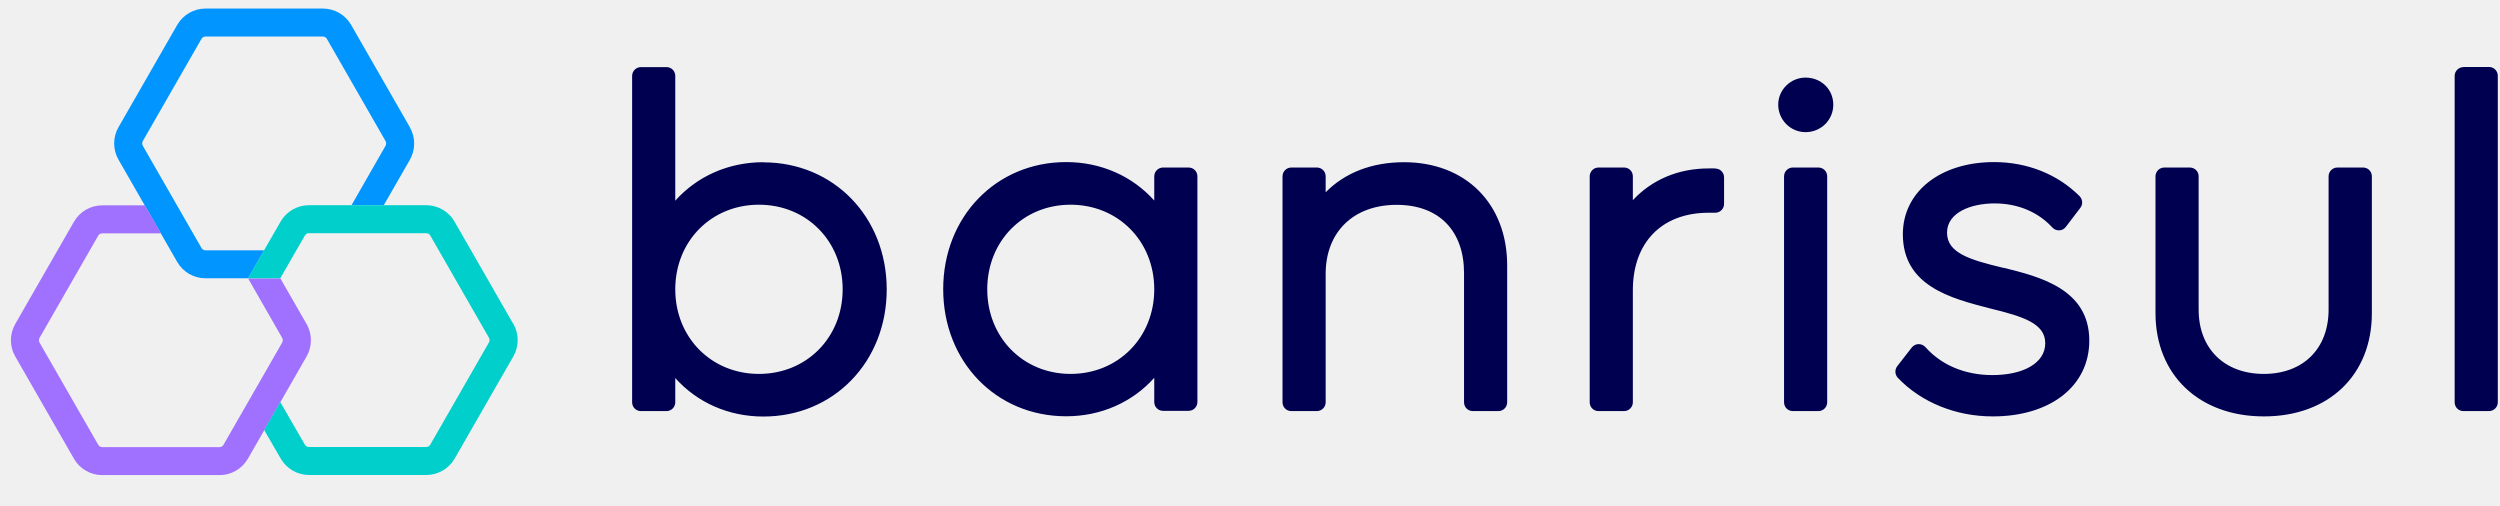
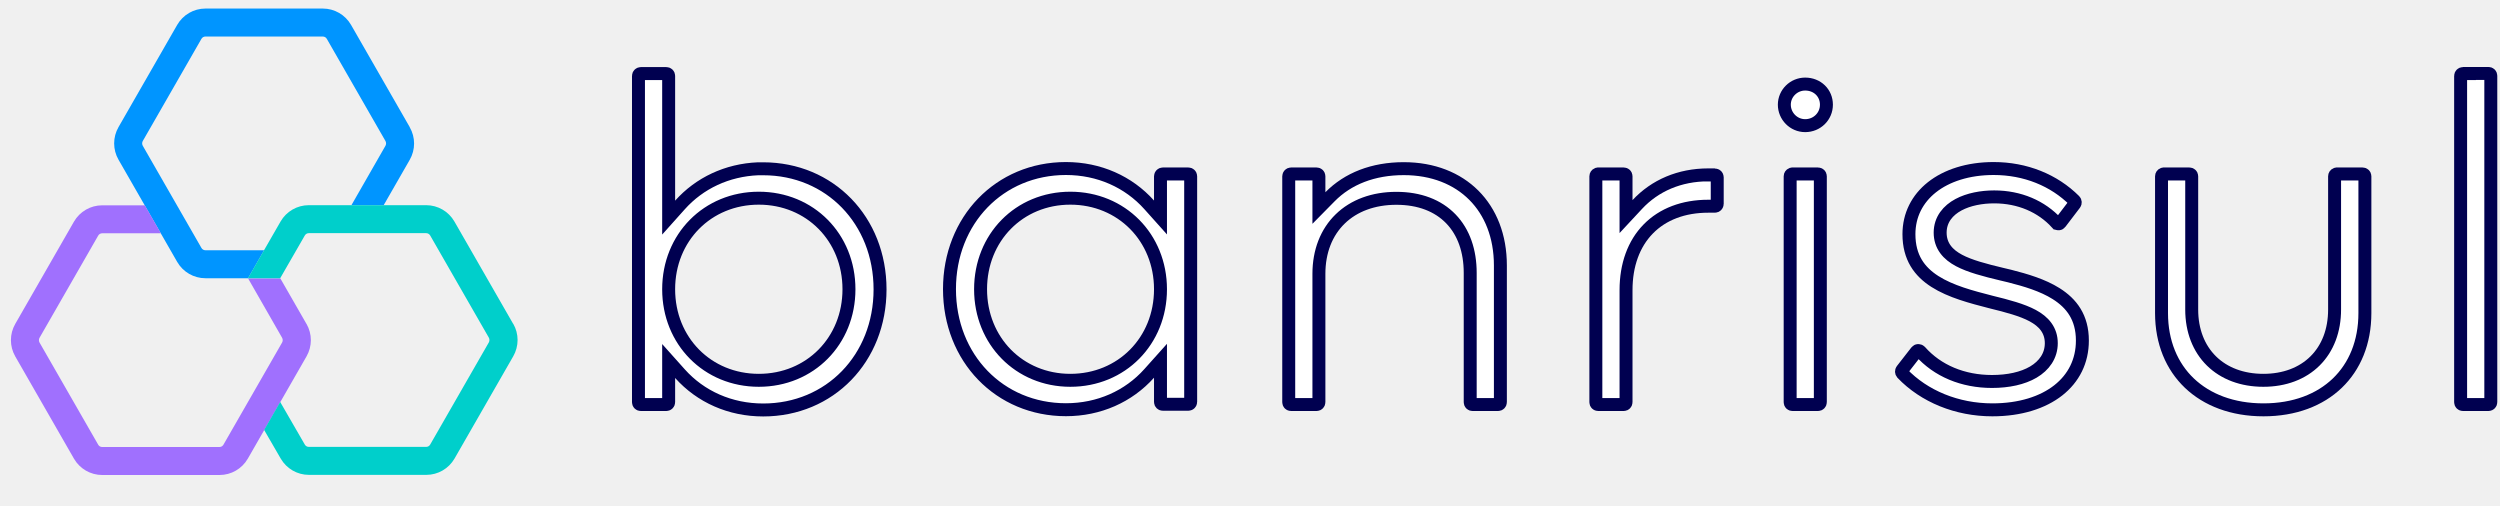
- <svg xmlns="http://www.w3.org/2000/svg" data-name="Camada 1" viewBox="0 0 192.96 39">
-   <path fill="#000050" d="M58.92 12.52c-2.69 0-5.11 1.08-6.8 2.97V5.86c0-.38-.3-.68-.68-.68h-1.97a.68.68 0 00-.68.68v25.19c0 .38.3.68.68.68h1.97c.38 0 .68-.31.68-.68v-1.87c1.69 1.89 4.11 2.97 6.8 2.97 5.43 0 9.52-4.22 9.52-9.81s-4.09-9.81-9.52-9.81zm-.34 3.28c3.68 0 6.46 2.81 6.46 6.53s-2.78 6.53-6.46 6.53-6.46-2.81-6.46-6.53 2.78-6.53 6.46-6.53zm33.16-2.87h-1.97a.68.68 0 00-.68.68v1.87c-1.69-1.89-4.11-2.97-6.8-2.97-5.41 0-9.49 4.22-9.49 9.81s4.08 9.81 9.49 9.81c2.69 0 5.11-1.08 6.8-2.97v1.87c0 .38.3.68.68.68h1.97c.38 0 .68-.31.68-.68V13.61c0-.38-.3-.68-.68-.68zm-9.11 15.93c-3.66 0-6.43-2.81-6.43-6.53s2.76-6.53 6.43-6.53 6.46 2.81 6.46 6.53-2.78 6.53-6.46 6.53zm25.74-16.34c-2.48 0-4.56.81-6.05 2.32v-1.23c0-.38-.3-.68-.68-.68h-1.97a.68.68 0 00-.68.68v17.44c0 .38.3.68.68.68h1.97c.38 0 .68-.31.68-.68v-9.91c0-3.24 2.15-5.33 5.48-5.33s5.2 2.07 5.2 5.26v9.98c0 .38.3.68.68.68h1.97c.38 0 .68-.31.68-.68V20.49c0-4.76-3.2-7.97-7.96-7.97zm24.02.48h-.51c-2.34 0-4.38.87-5.85 2.45v-1.84c0-.38-.3-.68-.68-.68h-1.97a.68.68 0 00-.68.68v17.44c0 .38.3.68.68.68h1.97c.38 0 .68-.31.68-.68V22.4c0-3.69 2.24-5.98 5.85-5.98h.51c.38 0 .68-.31.68-.68v-2.05c0-.38-.3-.68-.68-.68zm5.99-.07h1.97c.38 0 .68.3.68.68v17.44c0 .38-.31.68-.68.68h-1.97c-.38 0-.68-.3-.68-.68V13.61c0-.38.31-.68.68-.68zm.98-6.94c-1.16 0-2.11.94-2.11 2.09s.93 2.12 2.11 2.12 2.14-.93 2.14-2.12-.94-2.09-2.14-2.09zm15.29 14.69c-2.64-.63-4.37-1.16-4.37-2.72s1.85-2.26 3.67-2.26 3.38.68 4.46 1.86c.14.15.33.23.53.22.2 0 .39-.11.51-.27l1.12-1.47c.21-.27.18-.66-.06-.9-1.69-1.69-4.03-2.63-6.6-2.63-4.15 0-7.04 2.29-7.04 5.57 0 4 3.72 4.95 6.71 5.72 2.58.63 4.28 1.16 4.28 2.69s-1.68 2.46-4.08 2.46c-2.11 0-3.94-.77-5.17-2.16a.703.703 0 00-.53-.23c-.2 0-.39.1-.52.26l-1.12 1.44c-.21.27-.19.65.04.9 1.8 1.89 4.47 2.98 7.33 2.98 4.46 0 7.45-2.35 7.45-5.85 0-3.98-3.82-4.93-6.61-5.62zm27.73-7.75h-1.97a.68.68 0 00-.68.68V23.9c0 3.01-1.96 4.96-5 4.96s-5.03-1.95-5.03-4.96V13.61c0-.38-.3-.68-.68-.68h-1.97a.68.68 0 00-.68.68v10.56c0 4.76 3.36 7.97 8.37 7.97s8.33-3.2 8.33-7.97V13.61c0-.38-.3-.68-.68-.68zm7.76-7.76h1.97c.38 0 .68.3.68.68v25.2c0 .38-.31.68-.68.68h-1.97c-.38 0-.68-.3-.68-.68V5.86c0-.38.31-.68.68-.68z" />
-   <path fill="#0095ff" d="M31.63 9.81L27.1 1.92A2.516 2.516 0 0024.92.66h-9.06c-.9 0-1.73.48-2.18 1.26L9.15 9.81a2.52 2.52 0 000 2.52l4.53 7.89c.45.78 1.28 1.26 2.18 1.26h3.29l1.24-2.16h-4.53c-.13 0-.25-.07-.31-.18l-4.53-7.89a.382.382 0 010-.36L15.55 3c.06-.11.18-.18.31-.18h9.06c.13 0 .25.07.31.18l4.53 7.89c.06.11.06.25 0 .36l-2.63 4.59h2.49l2.01-3.5c.45-.78.45-1.74 0-2.52z" />
-   <path fill="#a070fe" d="M23.65 24.99l-2.01-3.5h-2.49l2.63 4.59c.06.11.06.25 0 .36l-4.53 7.89c-.06.11-.18.18-.31.18H7.89c-.13 0-.25-.07-.31-.18l-4.53-7.89a.382.382 0 010-.36l4.53-7.89c.06-.11.18-.18.31-.18h4.53l-1.24-2.16H7.89c-.9 0-1.73.48-2.18 1.26L1.18 25a2.52 2.52 0 000 2.52l4.53 7.89c.45.78 1.28 1.26 2.18 1.26h9.06c.9 0 1.73-.48 2.18-1.26l4.53-7.89c.45-.78.45-1.74 0-2.52z" />
-   <path fill="#00cfcb" d="M39.61 24.99l-4.53-7.89a2.516 2.516 0 00-2.18-1.26h-9.06c-.9 0-1.73.48-2.18 1.26l-2.52 4.38h2.49l1.9-3.3c.06-.11.18-.18.31-.18h9.06c.13 0 .25.07.31.18l4.53 7.89c.06.11.06.25 0 .36l-4.53 7.89c-.06.11-.18.18-.31.18h-9.06c-.13 0-.25-.07-.31-.18l-1.9-3.29-1.24 2.16 1.28 2.21c.45.78 1.28 1.26 2.18 1.26h9.06c.9 0 1.73-.48 2.18-1.26l4.53-7.89c.45-.78.45-1.74 0-2.52z" />
+ <svg xmlns="http://www.w3.org/2000/svg" width="193" height="39" viewBox="0 0 193 39" fill="none">
+   <g clip-path="url(#clip0_1482_2)">
+     <path d="M49.47 5.68H51.44C51.544 5.68 51.62 5.756 51.62 5.86V16.799L52.493 15.823C54.002 14.136 56.132 13.13 58.523 13.03H58.92C64.06 13.03 67.94 17.012 67.94 22.34C67.94 27.668 64.059 31.65 58.92 31.65C56.367 31.65 54.085 30.627 52.493 28.847L51.62 27.87V31.05C51.62 31.148 51.539 31.23 51.44 31.23H49.47C49.366 31.23 49.29 31.154 49.29 31.05V5.86C49.29 5.761 49.371 5.68 49.47 5.68ZM58.58 15.3C54.619 15.3 51.62 18.339 51.62 22.33C51.62 26.321 54.619 29.36 58.58 29.36C62.541 29.36 65.54 26.321 65.54 22.33C65.54 18.339 62.541 15.3 58.58 15.3Z" fill="white" stroke="#000050" />
+     <path d="M82.29 13.01C84.843 13.01 87.125 14.034 88.717 15.814L89.59 16.789V13.61C89.59 13.511 89.671 13.43 89.77 13.43H91.74C91.844 13.43 91.92 13.506 91.92 13.61V31.029C91.92 31.128 91.839 31.21 91.74 31.21H89.77C89.666 31.21 89.59 31.133 89.59 31.029V27.851L88.717 28.826C87.125 30.607 84.843 31.63 82.29 31.63C77.172 31.63 73.3 27.649 73.3 22.32C73.3 16.99 77.172 13.01 82.29 13.01ZM82.63 15.3C78.676 15.3 75.7 18.342 75.7 22.33C75.701 26.319 78.687 29.36 82.63 29.36C86.591 29.36 89.59 26.321 89.59 22.33C89.59 18.339 86.581 15.3 82.63 15.3Z" fill="white" stroke="#000050" />
+     <path d="M108.37 13.02C110.635 13.02 112.492 13.782 113.781 15.074C115.07 16.366 115.83 18.225 115.83 20.49V31.05C115.83 31.149 115.749 31.23 115.65 31.23H113.68C113.577 31.23 113.5 31.154 113.5 31.05V21.07C113.5 19.379 113.003 17.928 112.009 16.897C111.012 15.863 109.57 15.31 107.8 15.31C106.029 15.31 104.526 15.868 103.463 16.902C102.398 17.937 101.82 19.407 101.82 21.14V31.05C101.82 31.149 101.739 31.23 101.64 31.23H99.67C99.566 31.23 99.49 31.154 99.49 31.05V13.61C99.49 13.511 99.571 13.43 99.67 13.43H101.64C101.744 13.43 101.82 13.506 101.82 13.61V16.059L102.676 15.191C104.058 13.79 106.002 13.02 108.37 13.02Z" fill="white" stroke="#000050" />
+     <path d="M123.38 13.43H125.35C125.454 13.43 125.53 13.506 125.53 13.61V16.721L126.396 15.79C127.766 14.319 129.67 13.5 131.88 13.5H131.891V13.51H132.391C132.494 13.51 132.57 13.586 132.57 13.69V15.739C132.57 15.838 132.489 15.92 132.391 15.92H131.88C129.967 15.92 128.366 16.53 127.244 17.677C126.123 18.823 125.53 20.453 125.53 22.4V31.05C125.53 31.148 125.449 31.23 125.35 31.23H123.38C123.276 31.23 123.2 31.154 123.2 31.05V13.61C123.2 13.536 123.246 13.472 123.31 13.445L123.38 13.43Z" fill="white" stroke="#000050" />
+     <path d="M138.38 13.43H140.35C140.454 13.43 140.53 13.506 140.53 13.61V31.05C140.53 31.149 140.449 31.23 140.35 31.23H138.38C138.276 31.23 138.2 31.154 138.2 31.05V13.61C138.2 13.536 138.246 13.472 138.31 13.445L138.38 13.43Z" fill="white" stroke="#000050" />
+     <path d="M139.36 6.49C140.298 6.49 141 7.18 141 8.08C141 8.986 140.272 9.7 139.36 9.7C138.464 9.7 137.75 8.961 137.75 8.08C137.75 7.211 138.472 6.49 139.36 6.49Z" fill="white" stroke="#000050" />
+     <path d="M153.911 13.01C156.357 13.01 158.567 13.904 160.157 15.493C160.223 15.56 160.226 15.667 160.175 15.733L160.172 15.737L159.052 17.207L159.05 17.21C159.009 17.265 158.958 17.279 158.94 17.279H158.927L158.915 17.28C158.87 17.283 158.82 17.267 158.776 17.219H158.775C157.593 15.93 155.897 15.201 153.951 15.2C152.988 15.2 151.981 15.383 151.197 15.804C150.4 16.231 149.78 16.94 149.78 17.96C149.78 18.451 149.919 18.881 150.188 19.249C150.45 19.609 150.818 19.885 151.24 20.11C152.069 20.551 153.226 20.854 154.534 21.166L155.15 21.313C156.387 21.628 157.688 22.01 158.735 22.669C159.922 23.417 160.76 24.503 160.76 26.29C160.76 27.884 160.085 29.202 158.899 30.134C157.702 31.074 155.957 31.64 153.81 31.64C151.075 31.64 148.543 30.598 146.846 28.819C146.78 28.745 146.778 28.639 146.834 28.567L147.949 27.135C147.996 27.078 148.049 27.06 148.08 27.06C148.155 27.06 148.209 27.091 148.232 27.117L148.236 27.121C149.573 28.633 151.547 29.45 153.78 29.45C155.035 29.45 156.152 29.208 156.974 28.725C157.809 28.233 158.36 27.471 158.36 26.491C158.36 26.007 158.223 25.583 157.958 25.219C157.7 24.864 157.338 24.59 156.924 24.367C156.112 23.93 154.979 23.627 153.703 23.316H153.704C152.191 22.926 150.597 22.512 149.373 21.73C148.189 20.973 147.371 19.883 147.37 18.08C147.37 16.601 148.017 15.35 149.144 14.457C150.279 13.559 151.924 13.01 153.911 13.01Z" fill="white" stroke="#000050" />
+     <path d="M167.05 13.43H169.02C169.124 13.43 169.2 13.506 169.2 13.61V23.9C169.2 25.518 169.738 26.894 170.724 27.866C171.711 28.836 173.102 29.36 174.73 29.36C176.359 29.36 177.744 28.835 178.723 27.863C179.702 26.891 180.23 25.515 180.23 23.9V13.61C180.23 13.536 180.275 13.472 180.34 13.445L180.41 13.43H182.39C182.493 13.43 182.57 13.506 182.57 13.61V24.17C182.57 26.435 181.784 28.292 180.437 29.583C179.089 30.876 177.137 31.64 174.74 31.64C172.343 31.64 170.381 30.874 169.021 29.578C167.664 28.285 166.87 26.428 166.87 24.17V13.61C166.87 13.536 166.916 13.472 166.98 13.445L167.05 13.43Z" fill="white" stroke="#000050" />
+     <path d="M192.11 5.67C192.214 5.67 192.29 5.746 192.29 5.85V31.05C192.29 31.149 192.209 31.229 192.11 31.23H190.14C190.036 31.229 189.96 31.154 189.96 31.05V5.86C189.96 5.761 190.041 5.68 190.14 5.68H190.64V5.67H192.11Z" fill="white" stroke="#000050" />
+     <path d="M31.63 9.81L27.1 1.92C26.65 1.14 25.82 0.66 24.92 0.66H15.86C14.96 0.66 14.13 1.14 13.68 1.92L9.15 9.81C8.7 10.59 8.7 11.55 9.15 12.33L13.68 20.22C14.13 21 14.96 21.48 15.86 21.48H19.15L20.39 19.32H15.86C15.73 19.32 15.61 19.25 15.55 19.14L11.02 11.25C10.96 11.14 10.96 11 11.02 10.89L15.55 3C15.61 2.89 15.73 2.82 15.86 2.82H24.92C25.05 2.82 25.17 2.89 25.23 3L29.76 10.89C29.82 11 29.82 11.14 29.76 11.25L27.13 15.84H29.62L31.63 12.34C32.08 11.56 32.08 10.6 31.63 9.82V9.81Z" fill="#0095FF" />
+     <path d="M23.65 24.99L21.64 21.49H19.15L21.78 26.08C21.84 26.19 21.84 26.33 21.78 26.44L17.25 34.33C17.19 34.44 17.07 34.51 16.94 34.51H7.89C7.76 34.51 7.64 34.44 7.58 34.33L3.05 26.44C2.99 26.33 2.99 26.19 3.05 26.08L7.58 18.19C7.64 18.08 7.76 18.01 7.89 18.01H12.42L11.18 15.85H7.89C6.99 15.85 6.16 16.33 5.71 17.11L1.18 25C0.73 25.78 0.73 26.74 1.18 27.52L5.71 35.41C6.16 36.19 6.99 36.67 7.89 36.67H16.95C17.85 36.67 18.68 36.19 19.13 35.41L23.66 27.52C24.11 26.74 24.11 25.78 23.66 25L23.65 24.99Z" fill="#A070FE" />
+     <path d="M39.61 24.99L35.08 17.1C34.63 16.32 33.8 15.84 32.9 15.84H23.84C22.94 15.84 22.11 16.32 21.66 17.1L19.14 21.48H21.63L23.53 18.18C23.59 18.07 23.71 18 23.84 18H32.9C33.03 18 33.15 18.07 33.21 18.18L37.74 26.07C37.8 26.18 37.8 26.32 37.74 26.43L33.21 34.32C33.15 34.43 33.03 34.5 32.9 34.5H23.84C23.71 34.5 23.59 34.43 23.53 34.32L21.63 31.03L20.39 33.19L21.67 35.4C22.12 36.18 22.95 36.66 23.85 36.66H32.91C33.81 36.66 34.64 36.18 35.09 35.4L39.62 27.51C40.07 26.73 40.07 25.77 39.62 24.99H39.61Z" fill="#00CFCB" />
+   </g>
+   <defs>
+     <clipPath id="clip0_1482_2">
+       <rect width="192.96" height="39" fill="white" />
+     </clipPath>
+   </defs>
</svg>
